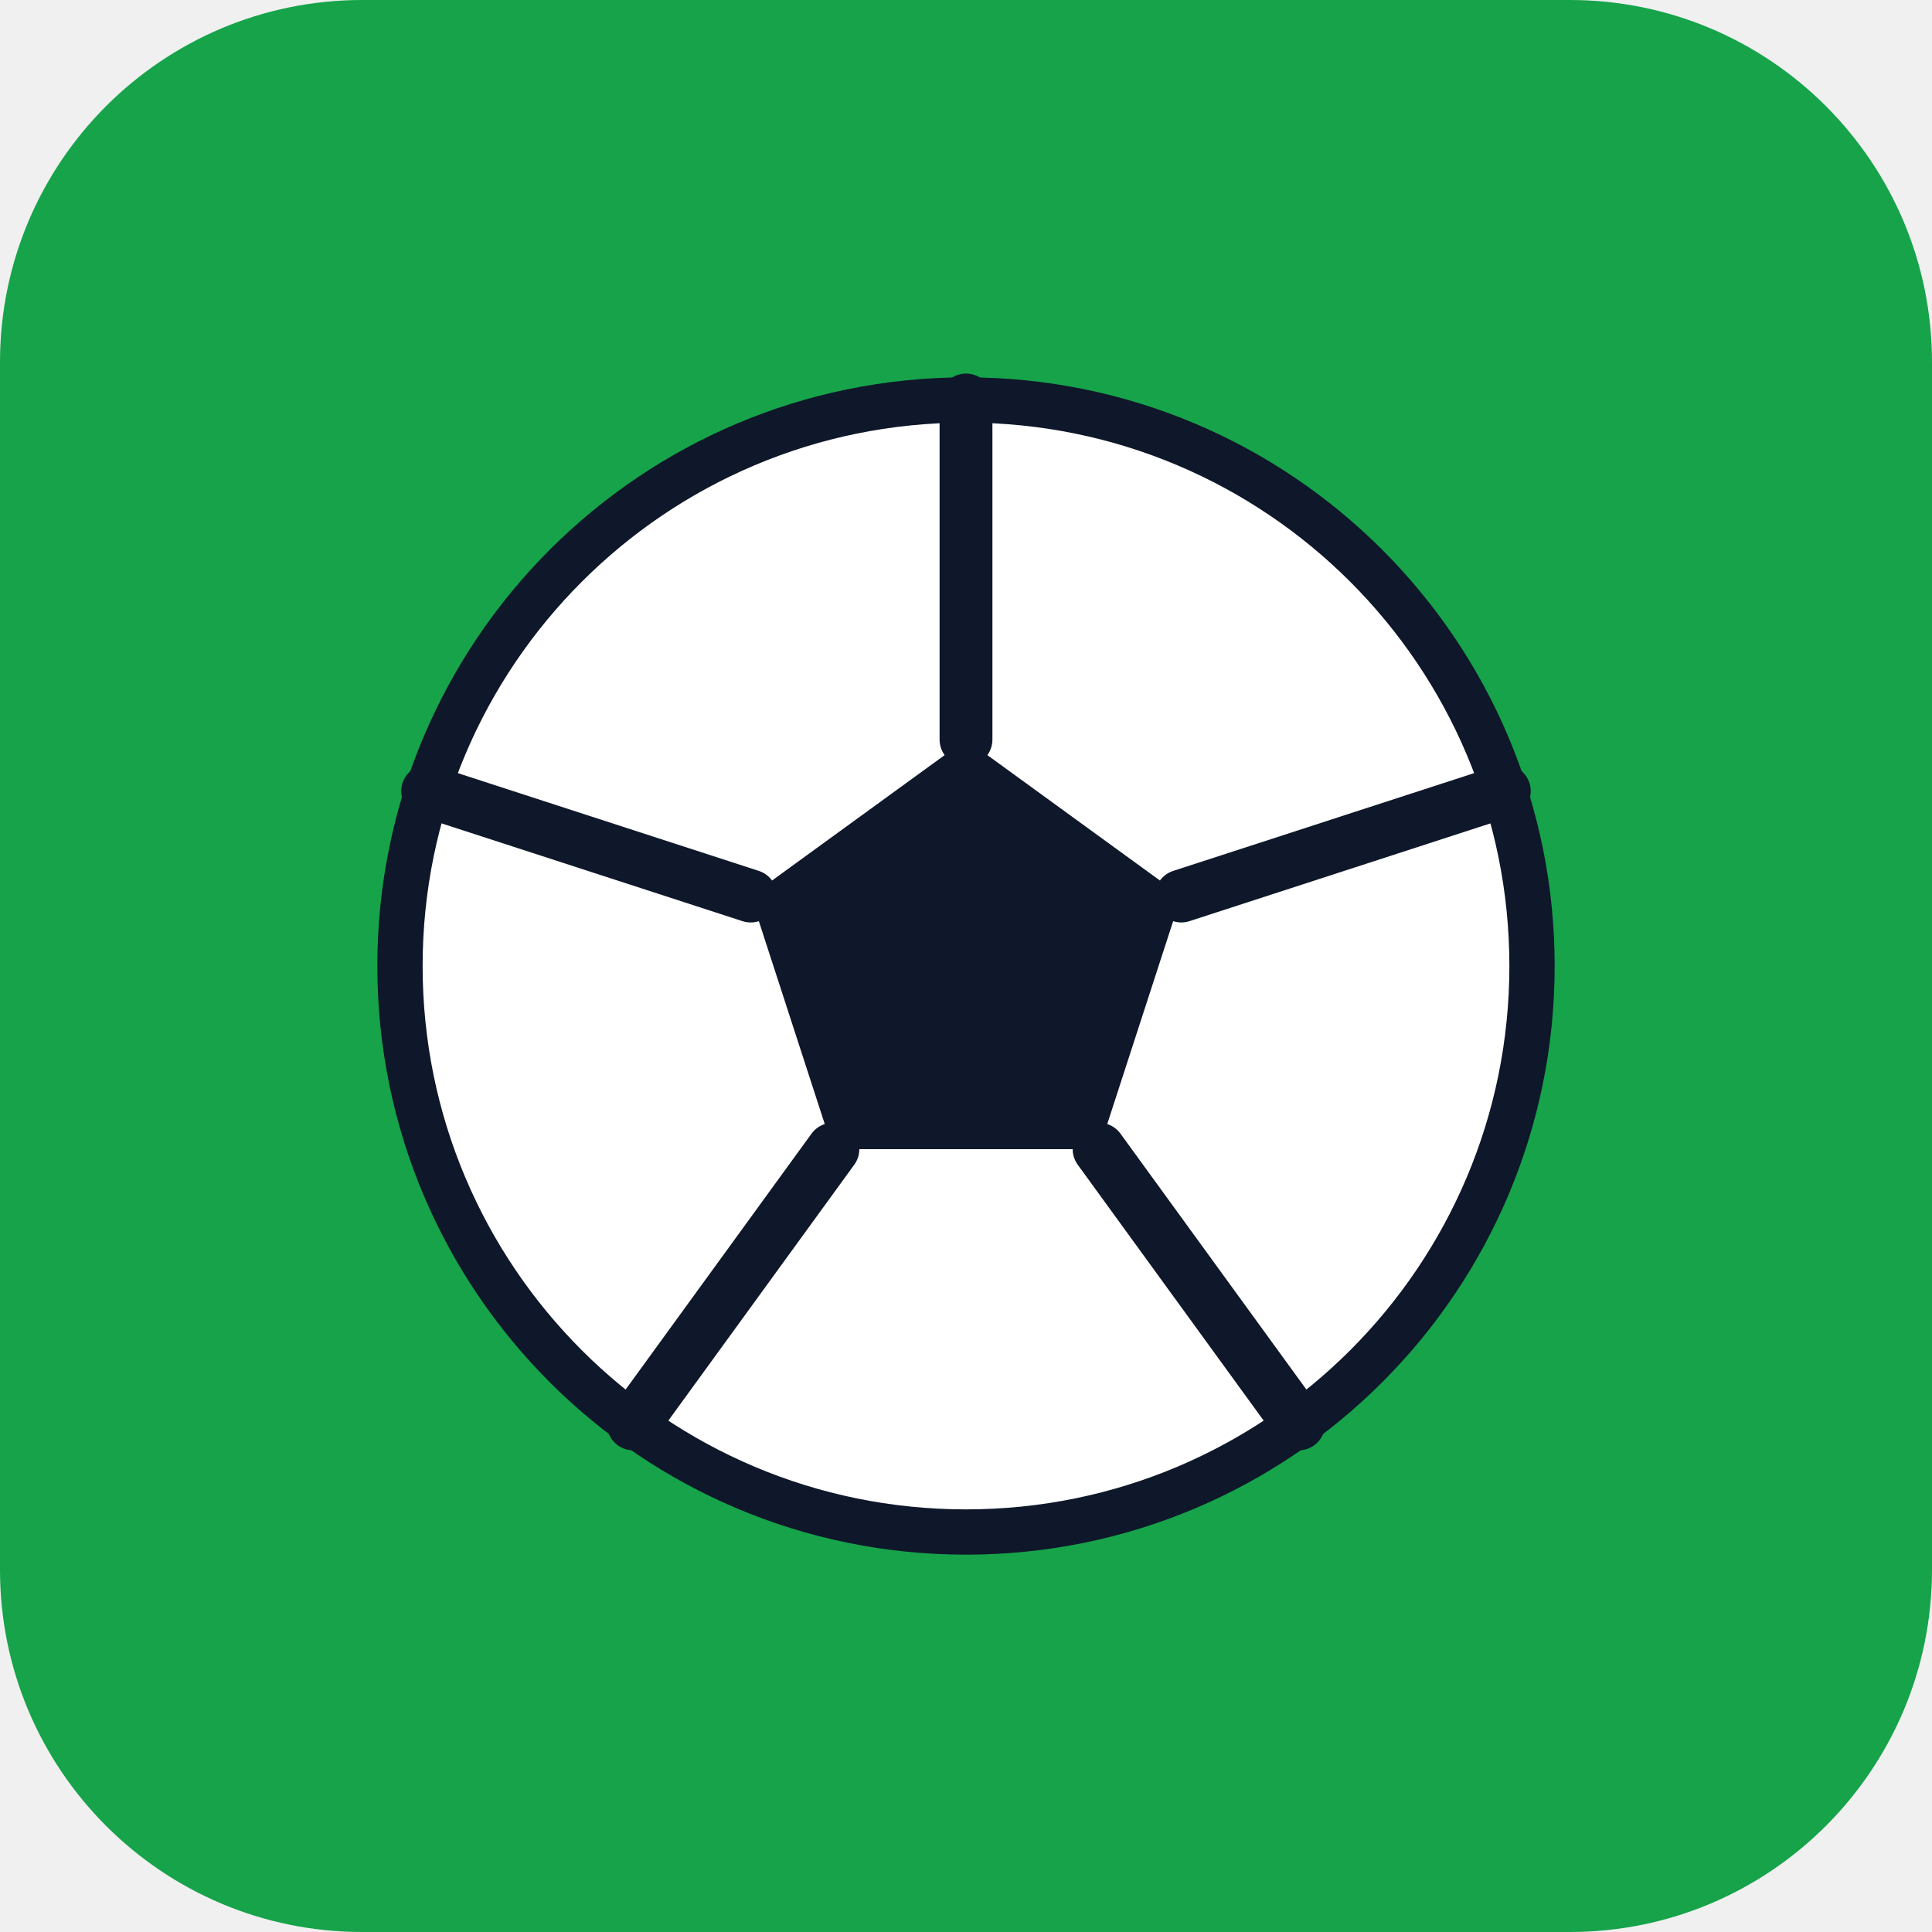
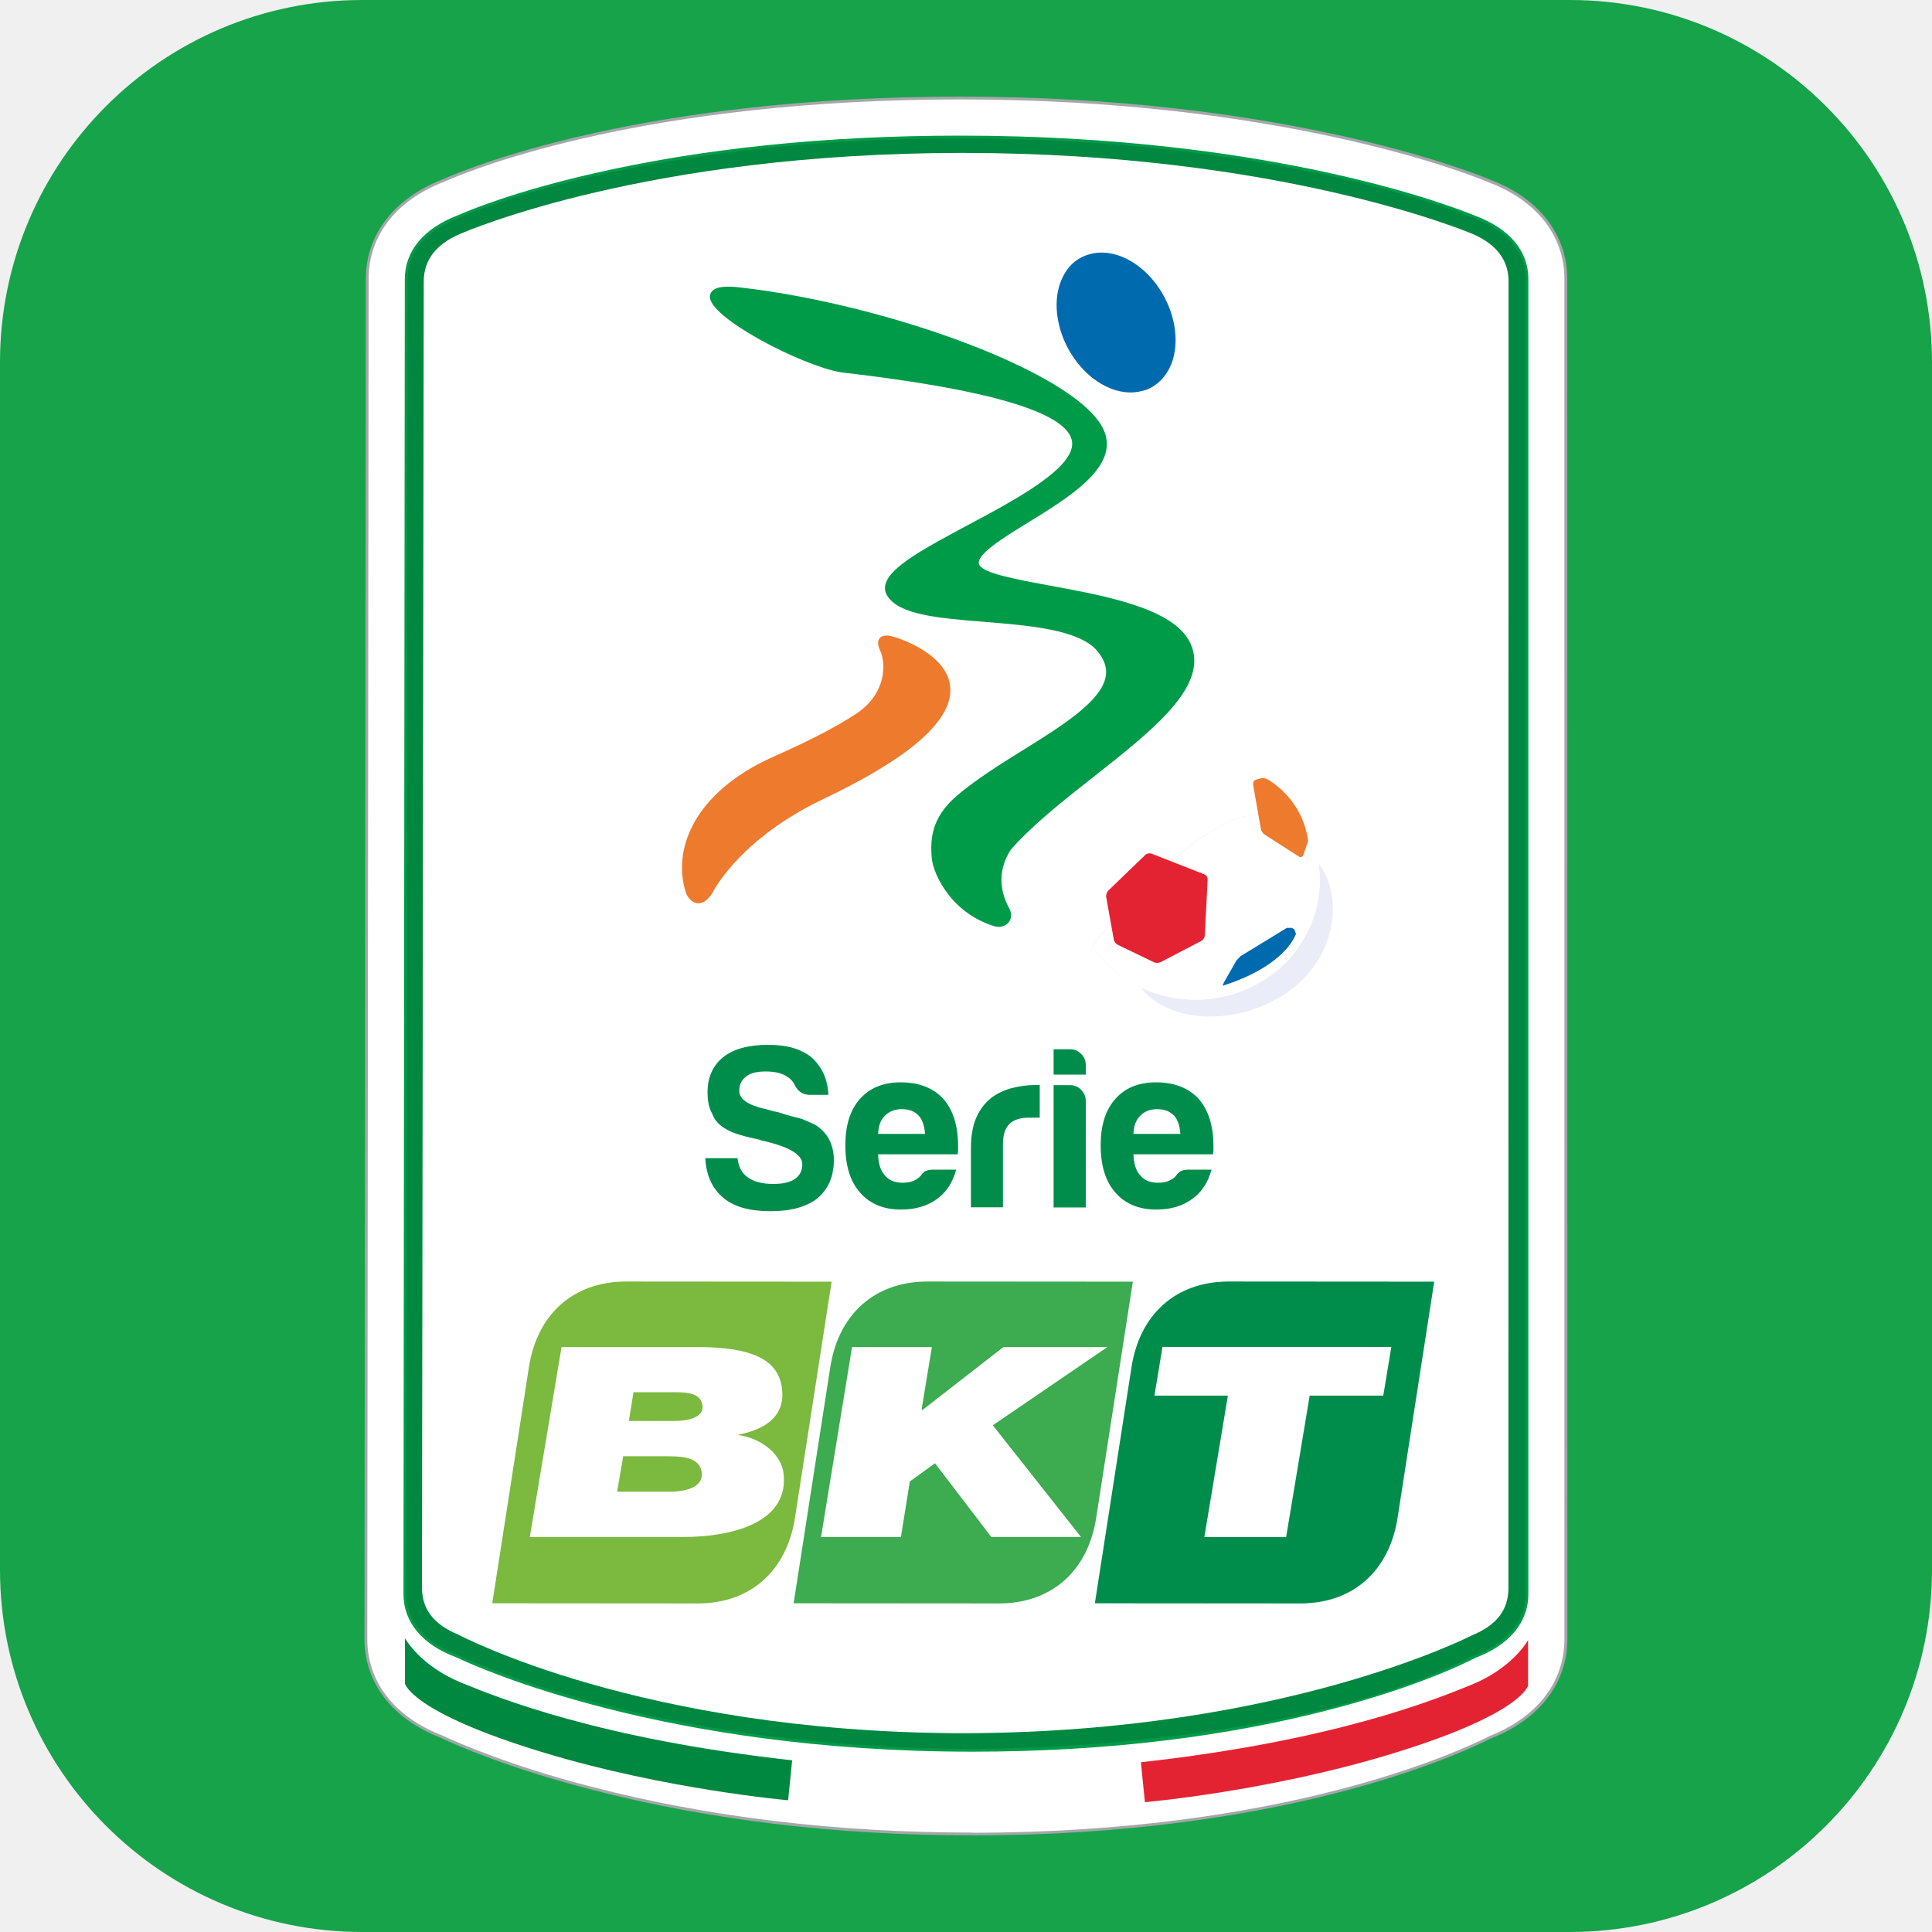
<svg xmlns="http://www.w3.org/2000/svg" viewBox="0 0 512 512">
  <rect width="512" height="512" rx="96" fill="#16a34a" />
-   <circle cx="256" cy="256" r="150" fill="#ffffff" />
-   <g stroke="#0f172a" stroke-width="14" stroke-linecap="round">
-     <line x1="256" y1="196" x2="256" y2="106" />
-     <line x1="313.06" y1="237.46" x2="398.66" y2="209.65" />
-     <line x1="291.27" y1="304.54" x2="344.17" y2="377.35" />
-     <line x1="220.73" y1="304.54" x2="167.83" y2="377.35" />
-     <line x1="198.94" y1="237.46" x2="113.34" y2="209.65" />
-   </g>
-   <polygon points="256,196 313.06,237.46 291.27,304.54 220.73,304.54 198.94,237.46" fill="#0f172a" />
-   <circle cx="256" cy="256" r="150" fill="none" stroke="#0f172a" stroke-width="12" />
+   <svg x="96.539" y="25.6" width="318.922" height="460.8" viewBox="0 0 807.6 1167.2">
+     <clipPath id="a">
+       <path d="m606.4 481.2c-.1 0-.3 0-.4 0 0 0 0 0-.1 0s-.3 0-.4 0c-17.8.3-37.7 8.6-59.9 29-19.7 18.1-41 39.2-57.4 59.9l1.2 1.8c7.5 10.3 17 18.4 27.7 24.1 0 0 .1 0 .1.1.1.1.3.1.4.2.1 0 .1.1.2.1.1.1.2.1.3.1.1.1.2.1.4.2.9.5 1.8.9 2.7 1.3 11.3 5.3 23.8 8.1 36.3 8.1h.6c1.7 0 3.4-.1 5.1-.2 8.7-.6 17.4-2.4 25.7-5.7 1.4-.6 2.9-1.2 4.3-1.8.3-.1.6-.3.8-.4.1 0 .1-.1.2-.1.1-.1.2-.1.3-.2s.2-.1.3-.2.2-.1.3-.1c.2-.1.3-.2.5-.2.1 0 .1-.1.2-.1.2-.1.3-.2.5-.3.1 0 .1-.1.2-.1.2-.1.3-.2.4-.2s.1-.1.2-.1c.2-.1.4-.2.6-.3.1 0 .1-.1.1-.1.2-.1.3-.2.5-.3.1 0 .1-.1.2-.1.1-.1.3-.2.4-.2s.1-.1.2-.1l.6-.3c.1 0 .1-.1.2-.1.1-.1.3-.2.4-.3s.2-.1.2-.1c.1-.1.3-.2.4-.2s.1-.1.2-.1c.2-.1.4-.2.6-.3.1 0 .2-.1.2-.1.1-.1.3-.2.4-.2.1-.1.2-.1.3-.2s.3-.2.4-.3c.1 0 .1-.1.2-.1.2-.1.4-.2.6-.4.1-.1.1-.1.2-.1.1-.1.3-.2.4-.3s.1-.1.2-.1c.2-.1.4-.3.6-.4 4.7-3.2 9-6.8 12.8-10.7.2-.2.3-.4.5-.5 0 0 .1-.1.1-.1.2-.2.3-.4.5-.5.2-.2.3-.3.5-.5.1-.1.1-.2.2-.2.1-.1.2-.2.3-.3s.2-.2.3-.3.1-.2.2-.2c.2-.2.4-.4.6-.7 0 0 0 0 .1-.1s.2-.3.3-.4c0-.1.1-.1.1-.2.1-.1.2-.3.3-.4 0 0 .1-.1.1-.1.3-.4.7-.8 1-1.2 0-.1.1-.1.1-.2l.3-.3c.1-.1.1-.2.2-.3s.2-.2.2-.3c.1-.2.3-.3.4-.5.1-.1.2-.3.3-.4 8.8-11.6 14.1-25.2 15.6-39.3 0-.1 0-.1 0-.2s0-.2 0-.3v-.1c0-.1 0-.1 0-.2s0-.1 0-.2 0-.1 0-.1c.1-.6.1-1.1.1-1.7.1-1.5.2-3 .2-4.5 0-.1 0-.2 0-.3v-1.1c0-3.6-.3-7.3-.9-10.8-1.3-8.9-4.2-17.6-8.7-25.8v-.1c-.2-.4-.4-.7-.6-1.1 0 0 0-.1-.1-.1-.1-.2-.2-.3-.3-.5 0 0 0-.1-.1-.1-.1-.2-.2-.4-.3-.5-6.8-2.9-14-4.7-21.5-5 0 0 0 0-.1 0-.2 0-.4 0-.6 0-.1 0-.2 0-.2 0-.2 0-.3 0-.4 0s-.3 0-.4 0-.2 0-.4 0c.8-.1.6-.1.5-.1z" />
+     </clipPath>
+     <linearGradient id="b" gradientTransform="matrix(-11.2846 -12.9328 -12.9328 11.2846 10735.45 -11920.785)" gradientUnits="userSpaceOnUse" x1="-159.644" x2="-146.941" y1="923.935" y2="923.935">
+       <stop offset="0" stop-color="#fff" />
+       <stop offset=".181" stop-color="#ecf0f7" />
+       <stop offset=".546" stop-color="#bbc9e1" />
+       <stop offset=".781" stop-color="#98aed2" />
+       <stop offset="1" stop-color="#98aed2" />
+     </linearGradient>
+     <path d="m408 1166.3c-91.2 0-177.3-10.4-256-30.8-55.5-14.4-89.8-29.6-99.8-34.4-32.5-12.4-51.2-36.4-51.2-65.9l.9-912.7c0-29.4 18.6-53.5 51.1-66.1 22.1-9.8 137.4-55.5 347-55.5 213.3 0 339.6 49.2 354.8 55.5 32.9 12.3 51.8 36.4 51.8 66.1l.1 912.7c0 29.2-18.4 53.2-50.4 65.9-23.2 11.7-140.3 65.2-348.3 65.2" fill="#fff" />
+     <path d="m408 1166.3v.9c-91.3 0-177.5-10.4-256.3-30.9-55.5-14.4-89.9-29.6-100-34.4l.4-.9-.3.9c-32.8-12.5-51.8-36.8-51.8-66.7l.9-912.7c0-29.8 19-54.3 51.7-67l.3.9-.4-.9c22.4-9.8 137.8-55.5 347.5-55.5 213.4 0 339.9 49.3 355.1 55.5l-.4.9.3-.9c33.2 12.4 52.4 36.9 52.4 67l.1 912.7c0 29.7-18.7 54-51 66.8l-.3-.9.4.8c-23.3 11.8-140.4 65.3-348.7 65.3v-.9-.9c207.9 0 324.8-53.4 347.8-65.1 31.8-12.7 49.8-36.2 49.8-65v-912.7c0-29.2-18.5-52.9-51.2-65.2-14.9-6.3-141.2-55.5-354.3-55.5-209.5 0-324.6 45.6-346.7 55.3-32.3 12.6-50.5 36.3-50.5 65.3l-.9 912.7c0 29.1 18.3 52.6 50.6 65 10 4.7 44.3 19.9 99.7 34.3 78.6 20.4 164.7 30.8 255.8 30.8z" fill="#a5a6aa" />
+     <path d="m27.2 1005.2c0 18.5 12.5 33.3 35.2 41.7 1.1.4 125.8 63.2 345.6 63.2 222.4 0 336.4-62.5 337.5-62.9 22.5-8.6 34.9-23.5 34.9-41.9v-882.7c0-18.5-12.5-33.3-35.1-41.7-1.1-.4-125.7-53.7-345.2-53.7-222.1 0-336 53-337.1 53.4-22.5 8.6-34.9 23.5-34.9 41.9z" fill="#008740" />
+     <path d="m767.9 1001.3c0 14.4-7.8 24.7-24 31.4-1.1.5-125.8 65-339.3 65.9h-3.1-3.1c-213.5-1-334.8-65.9-335.9-66.4-16.1-6.7-23.9-17-23.9-31.4l1.2-876.7c0-14.2 8.1-24.9 24.1-31.8 5-2.1 125.3-54.4 337.4-54.5h.2.2c212.2.1 337.2 52.4 342.2 54.4 16 6.9 24.1 17.6 24.1 31.8z" fill="#fff" />
+     <path d="m287.1 1116.8-2.7 26.8s-81.9-7.1-164.1-32c-89.7-27.2-93.1-46.4-93.1-46.4v-30.4s10.1 18.7 38.3 30.1c23.4 9.5 91.5 37.5 221.6 51.9" fill="#008740" />
+     <path d="m521.2 1118.1 2.7 26.8s81.8-7.1 164.1-32c89.7-27.2 93.1-46.4 93.1-46.4v-30.4s-10.1 18.7-38.3 30.1c-23.4 9.5-91.5 37.5-221.6 51.9" fill="#e42332" />
+     <g fill="#008d4c">
+       <path d="m228.8 712.6h21.6c.8 6.2 3.2 10.5 7.1 13 4.1 2.9 9.8 4.3 17 4.3 6.4 0 11.2-1.1 14.5-3.4s4.9-5.6 4.9-9.9c0-6.6-9.2-11.9-27.8-16l-.6-.3-2.5-.6c-10.5-2.2-17.5-4.6-21-7.1-4.1-2.3-7-5.6-8.6-9.9-2.1-3.7-3.1-8.4-3.1-14.2 0-10.1 3.5-18 10.5-23.7 7-5.6 17.2-8.3 30.5-8.3 12.5 0 22.2 2.9 29 8.6 7 6.4 10.7 14.7 11.1 25h-12.3c-4.7 0-8.1-2.2-10.2-6.5-1-2.1-2.5-3.8-4.3-5.2-3.7-2.7-8.8-4-15.1-4-6.2 0-10.6 1.1-13.3 3.4-3.1 2.3-4.6 5.5-4.6 9.6 0 5.6 6 9.7 17.9 12.3 3.5 1 6.1 1.7 7.7 1.9 3.7 1.2 6.9 2.2 9.7 2.9s5 1.3 6.6 1.7c2.9 1.2 5.8 2.5 8.6 3.7 4.1 2.5 7.3 5.7 9.6 9.6 2.2 4.3 3.4 9 3.4 14.2 0 11.1-3.7 19.7-11.1 25.9-7.4 5.8-17.9 8.6-31.5 8.6-14 0-24.5-3-31.5-8.9-7.4-6.1-11.6-15-12.2-26.7" />
+       <path d="m381.8 720.3h15.4c-2.3 8.6-6.6 15.2-12.9 19.7-6.4 4.7-14.4 7.1-24.1 7.1-11.7 0-20.9-3.8-27.5-11.4-6.6-7.4-9.9-18-9.9-31.8 0-13.2 3.2-23.5 9.6-30.8 6.6-7.6 15.7-11.4 27.5-11.4 12.3 0 21.9 3.7 28.7 11.1 6.6 7.6 9.9 18.2 9.9 31.8v2.1 1.2l-.3 2.1h-53.4c.2 6.4 1.7 11.1 4.6 14.2 2.7 3.3 6.7 4.9 12 4.9 3.5 0 6.5-.7 8.9-2.2l1.7-1.1 1.7-1.7c.2-.6 1-1.4 2.3-2.5 1.4-.8 3.3-1.3 5.8-1.3m-37-24h31.5c-.4-5.6-1.9-9.7-4.3-12.3-2.7-2.9-6.5-4.3-11.4-4.3-4.5 0-8.2 1.4-11.1 4.3-3 2.8-4.5 6.9-4.7 12.3" />
+       <path d="m407.1 745.6v-39.8c0-8 1.2-14.8 3.5-20.2 2.4-5.4 5.6-9.8 9.7-13.1 3.9-3.1 8.5-5.3 13.7-6.8 5.2-1.4 10.6-2.2 16.2-2.2h1.6 1.5v21.9h-7.1c-6 0-10.4 1.4-13.3 4.3s-4.3 7.4-4.3 13.6v42.3z" />
+       <path d="m462.6 639.5h11.1c2.9 0 5.3 1 7.4 3.1 2 2 3.1 4.5 3.1 7.4v6.5h-21.6zm0 24.1h11.1c2.9 0 5.3 1 7.4 3.1 2 2.1 3.1 4.5 3.1 7.4v71.6h-21.6z" />
+       <path d="m553.2 720.3h15.4c-2.3 8.6-6.6 15.2-13 19.7-6.4 4.7-14.4 7.1-24 7.1-11.7 0-20.9-3.8-27.5-11.4-6.6-7.4-9.9-18-9.9-31.8 0-13.2 3.2-23.5 9.6-30.8 6.6-7.6 15.7-11.4 27.5-11.4 12.3 0 21.9 3.7 28.7 11.1 6.6 7.6 9.9 18.2 9.9 31.8v2.1 1.2l-.3 2.1h-53.4c.2 6.4 1.7 11.1 4.6 14.2 2.7 3.3 6.7 4.9 12 4.9 3.5 0 6.5-.7 8.9-2.2l1.7-1.1 1.7-1.7c.2-.6 1-1.4 2.3-2.5 1.4-.8 3.3-1.3 5.8-1.3m-37-24h31.5c-.4-5.6-1.8-9.7-4.3-12.3-2.7-2.9-6.5-4.3-11.4-4.3-4.5 0-8.2 1.4-11.1 4.3-3 2.8-4.5 6.9-4.7 12.3" />
+     </g>
+     <path d="m223.7 1011.5c36 0 59.9-22.5 65.3-57.5l24.6-158.5-137.9-.1c-36 0-59.9 22.5-65.3 57.5l-24.6 158.5z" fill="#7cb93f" />
+     <path d="m132.3 839.4h91.5c38.6 0 54.3 9.6 56.5 28 2 16.1-8 26.6-28.9 30.7h-.2v.4c16.8 2.5 28.6 13.8 30.1 25.5 3.8 30.7-29.2 42.9-68.1 42.9h-102.2zm37.3 97.1h35.2c9.7 0 22.9-2.5 21.6-12.9-1.2-9.5-11.1-10.9-22.5-10.9h-30.2zm7.9-47.5h30.9c8.7 0 19.4-2.3 18.5-10.2-.9-7.7-8.3-9.1-18.1-9.1h-28.2z" fill="#fff" />
+     <path d="m425.9 1011.5c36 0 59.9-22.5 65.3-57.5l24.6-158.5-137.8-.1c-36 0-59.9 22.5-65.3 57.5l-24.6 158.5z" fill="#3dab50" />
+     <path d="m327.3 839.4h53.6l-6.9 41.9.5.4 54.4-42.3h69.8l-76.9 52.5 59.2 75h-60.2l-37.8-49.5-16.9 12.2-6 37.3h-53.6z" fill="#fff" />
+     <path d="m628.2 1011.5c36 0 59.9-22.5 65.3-57.5l24.6-158.5-137.9-.1c-36 0-59.9 22.5-65.3 57.5l-24.6 158.5z" fill="#008d4c" />
+     <path d="m579.6 872h-49.3l5.4-32.7h153.6l-5.4 32.7h-49.4l-15.8 94.9h-54.9z" fill="#fff" />
+     <path d="m513.4 198.6c-16.9-.5-34.3-14.1-43.2-33.8-6.4-14.3-7.4-29.8-2.4-41.6 3.3-8.1 9-13.8 16.5-16.6 3.6-1.4 7.4-2 11.4-1.9 16.9.5 34.3 14.1 43.2 33.8 6.4 14.2 7.4 29.8 2.5 41.6-3.4 8-9.1 13.8-16.5 16.7-3.7 1.2-7.5 1.9-11.5 1.8" fill="#006aaf" />
+     <path d="m224.1 541.5c-3-.1-5.7-2-7.7-5.6l-.2-.4c-10.2-28.6 4-68.3 58.6-92.5 23.7-10.5 41.6-19.8 54.8-28.4 21.2-13.8 20.4-34.5 16.7-42.4-1.1-2.4-2.4-5.8-.7-8.3.7-1.1 2.2-2.2 5.1-2.1s6.8 1.4 10.4 2.8c9.4 3.7 31.5 14.2 32.2 32.9.8 21.9-27.8 46.7-85.2 74-54.3 25.8-72.7 59.4-74.6 63.1l-.1.2c-2.9 4.5-6 6.7-9.3 6.7" fill="#ee7a2e" />
+     <path d="m425.5 557.4-2.3-.4c-29.4-8.8-41.5-35.2-42.4-45.9-1.1-13 0-27 16.2-41.2 12.4-10.8 28.8-21.1 44.7-31 26.1-16.2 53.1-33 55.9-49.7 1-5.8-.9-11.4-5.8-17.2-12-14.2-45.7-17-75.6-19.4-31-2.5-57.7-4.7-65.4-17.8-1.5-2.4-1.8-5.1-.9-7.9 3.4-11.7 27.6-24.5 55.4-39.4 32.5-17.3 72.9-39 69.6-56.5-3.6-19-55.7-34.5-155-45.9-26.9-4.6-89.7-37.3-88-51.3.8-6.5 10.4-6.3 13.6-6.2 1.9 0 4.1.2 6.5.5 99.7 11.1 235.3 60.1 245.6 99.4 6 22.7-25.1 41.8-52.4 58.6-16.6 10.2-35.5 21.8-32.5 28.2 2.8 5.8 25.5 9.9 47.6 14 37.1 6.8 83.2 15.2 94.1 38.6 13.1 28.3-24.7 58-64.8 89.6-20.4 16-41.4 32.6-55.8 49.1-10 15.6-6.1 30-1 39.2 1.7 3.1 1.7 6.4 0 9-1.5 2.2-4.3 3.6-7.3 3.6" fill="#009b49" />
+     <path clip-path="url(#a)" d="m554.4 681.8-128-146.6 148.7-129.8 128 146.7z" fill="url(#b)" />
+     <path d="m640.4 514.4c.5 3.5.8 7 .8 10.5v.4 1.1.3c0 2-.1 4.1-.3 6.1v.3.2.2.4c-1.4 13.7-6.5 26.9-14.9 38.4v.1c-.1.1-.2.2-.2.3-.1.1-.2.2-.2.3s-.1.1-.1.2-.1.1-.1.2-.1.1-.2.2c0 0 0 .1-.1.1-5.2 6.8-11.6 12.9-19.2 18-5.3 3.6-10.9 6.4-16.6 8.7-8.3 3.3-17 5.1-25.8 5.7-1.7.1-3.3.2-5 .2h-.2c-.1 0-.2 0-.3 0s-.2 0-.3 0h-.2c-12.5-.1-24.9-2.8-36.2-8.1 9.5 12.6 27 19.3 46.5 19.3 16.9 0 35.2-5 50.9-15.6 20.4-13.7 30.9-35.1 31.4-55.2v-2.8c-.2-10.3-3.2-20.2-8.9-28.3z" fill="#eaedf7" />
+     <path clip-rule="evenodd" d="m605.7 591.6c35.6-23.9 45.8-69.7 24.7-105.3-23.6-10.1-51.6-6.5-84.7 24-19.7 18.1-41 39.2-57.4 59.9l1.2 1.8c26.4 36.1 78.4 45 116.2 19.6" fill="#fff" fill-rule="evenodd" />
+     <path d="m630.2 509.1c-.5 1.3-1.8 1.8-3 1l-22.9-14.7c-1.2-.7-2.3-2.5-2.6-3.9l-5.2-29.8c-.2-1.4.7-2.8 2-3.2l2.8-.8c1.4-.4 3.5-.2 4.7.5 0 0 23.3 12 27.5 41.4z" fill="#ee7a2e" />
+     <path d="m524.2 509c1-1 2.9-1.3 4.2-.8l35.4 13.9c1.3.5 2.3 2.1 2.2 3.5l-1.9 37.5c-.1 1.4-1.1 3.1-2.4 3.7l-27.2 14.2c-1.2.6-3.3.7-4.5.1l-24.3-11.7c-1.3-.6-2.5-2.2-2.7-3.6l-5.1-28.5c-.2-1.4.4-3.3 1.4-4.3z" fill="#e42332" />
+     <path d="m576 596.9 1-2.4 8.4-14.7 2.7-2.8 31.1-19h3.4l1.6 1 1.1 3s-6.1 20.7-47.5 34.3z" fill="#006aaf" />
+     <path d="m408 1111c-207.7 0-332.1-56.6-345.6-63l-.4-.2c-23.1-8.5-35.8-23.6-35.8-42.6l.9-882.7c0-18.8 12.6-34 35.5-42.8l.3-.1c7.9-3.5 37.6-15.8 89.9-27.8 73.7-17 156.9-25.6 247.2-25.6 209.9 0 332.1 48.2 345.4 53.7 23.2 8.6 35.9 23.7 35.9 42.6v882.7c0 18.9-12.6 34.1-35.5 42.8l-.4.2c-8.2 4.2-39 19-91.3 33-73.5 19.8-156.3 29.8-246.1 29.8zm-379.9-105.8c0 18.1 12.3 32.6 34.6 40.8.1 0 .2.1.5.2 13.5 6.4 137.6 62.9 344.8 62.9 35.8 0 220.4-3 336.6-62.6.4-.2.6-.3.6-.3 22.1-8.4 34.3-23 34.3-41v-882.7c0-18.1-12.3-32.5-34.5-40.8-13.5-5.5-135.5-53.6-345-53.6-90.2 0-173.2 8.6-246.8 25.5-52.2 12-81.8 24.2-89.6 27.7l-.4.2c-22.1 8.5-34.3 23-34.3 41z" fill="#009b49" />
+   </svg>
</svg>
